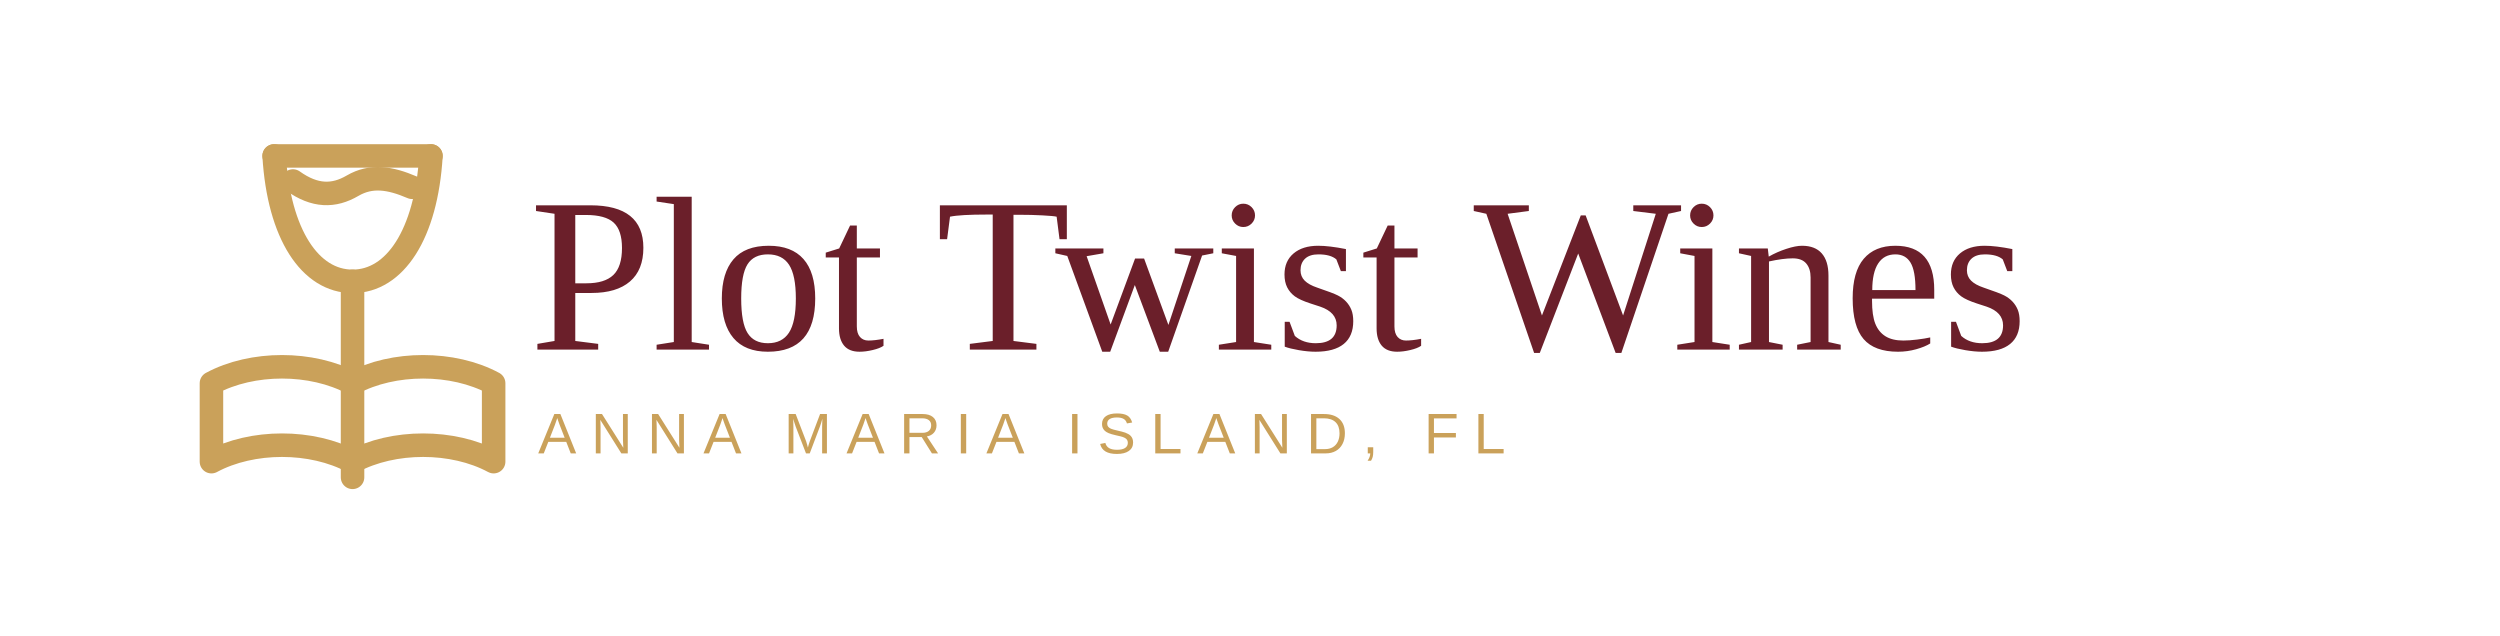
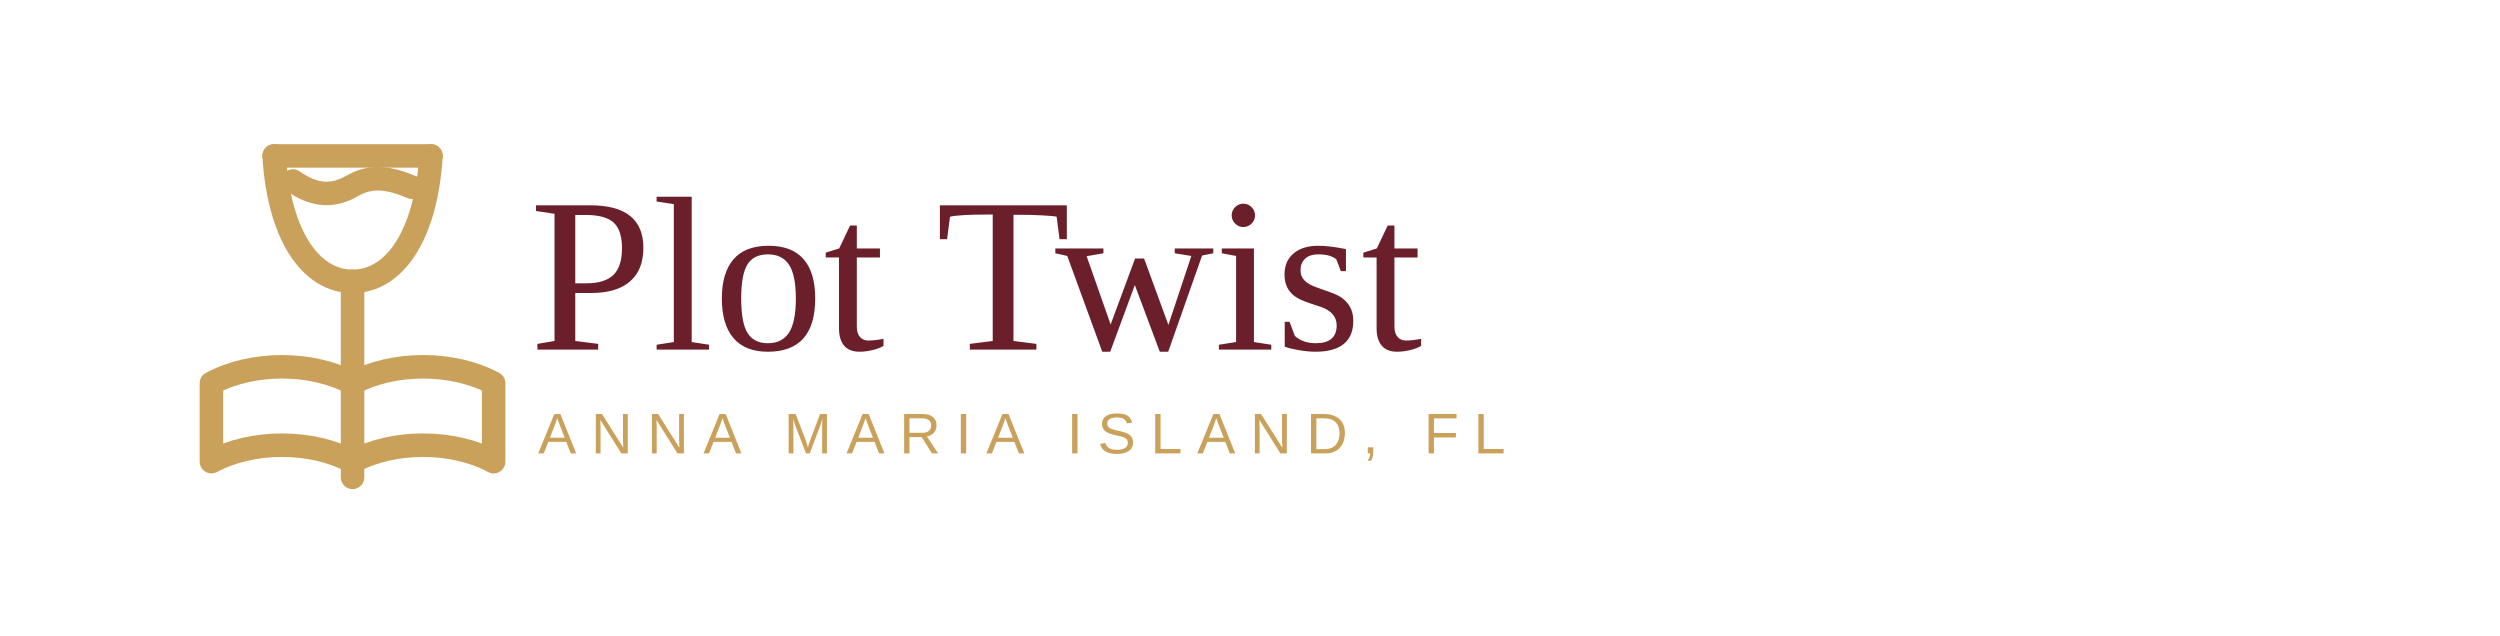
<svg xmlns="http://www.w3.org/2000/svg" viewBox="0 0 1180 300" font-family="Georgia, 'Times New Roman', serif">
  <g transform="translate(48,44) scale(7.4)" fill="none" stroke="#caa15a" stroke-width="1.5" stroke-linecap="round" stroke-linejoin="round">
    <path d="M11 4h10" />
    <path d="M11 4c.3 5 2.3 8 5 8s4.7-3 5-8" />
    <path d="M12.2 5.6c1.4 1 2.6 1 3.8.3 1.2-.7 2.4-.5 3.8.1" />
    <path d="M16 12v6" />
    <path d="M16 18.5c-2.6-1.4-6.4-1.4-9 0v5c2.6-1.4 6.4-1.4 9 0" />
    <path d="M16 18.5c2.6-1.4 6.4-1.4 9 0v5c-2.6-1.4-6.4-1.4-9 0" />
    <path d="M16 18.5v6" />
  </g>
-   <text x="250" y="165" font-size="104" fill="#6b1f2a">Plot Twist Wines</text>
+   <text x="250" y="165" font-size="104" fill="#6b1f2a">Plot Twist</text>
  <text x="254" y="214" font-size="27" letter-spacing="7" fill="#caa15a" font-family="'Helvetica Neue', Arial, sans-serif">ANNA MARIA ISLAND, FL</text>
</svg>
